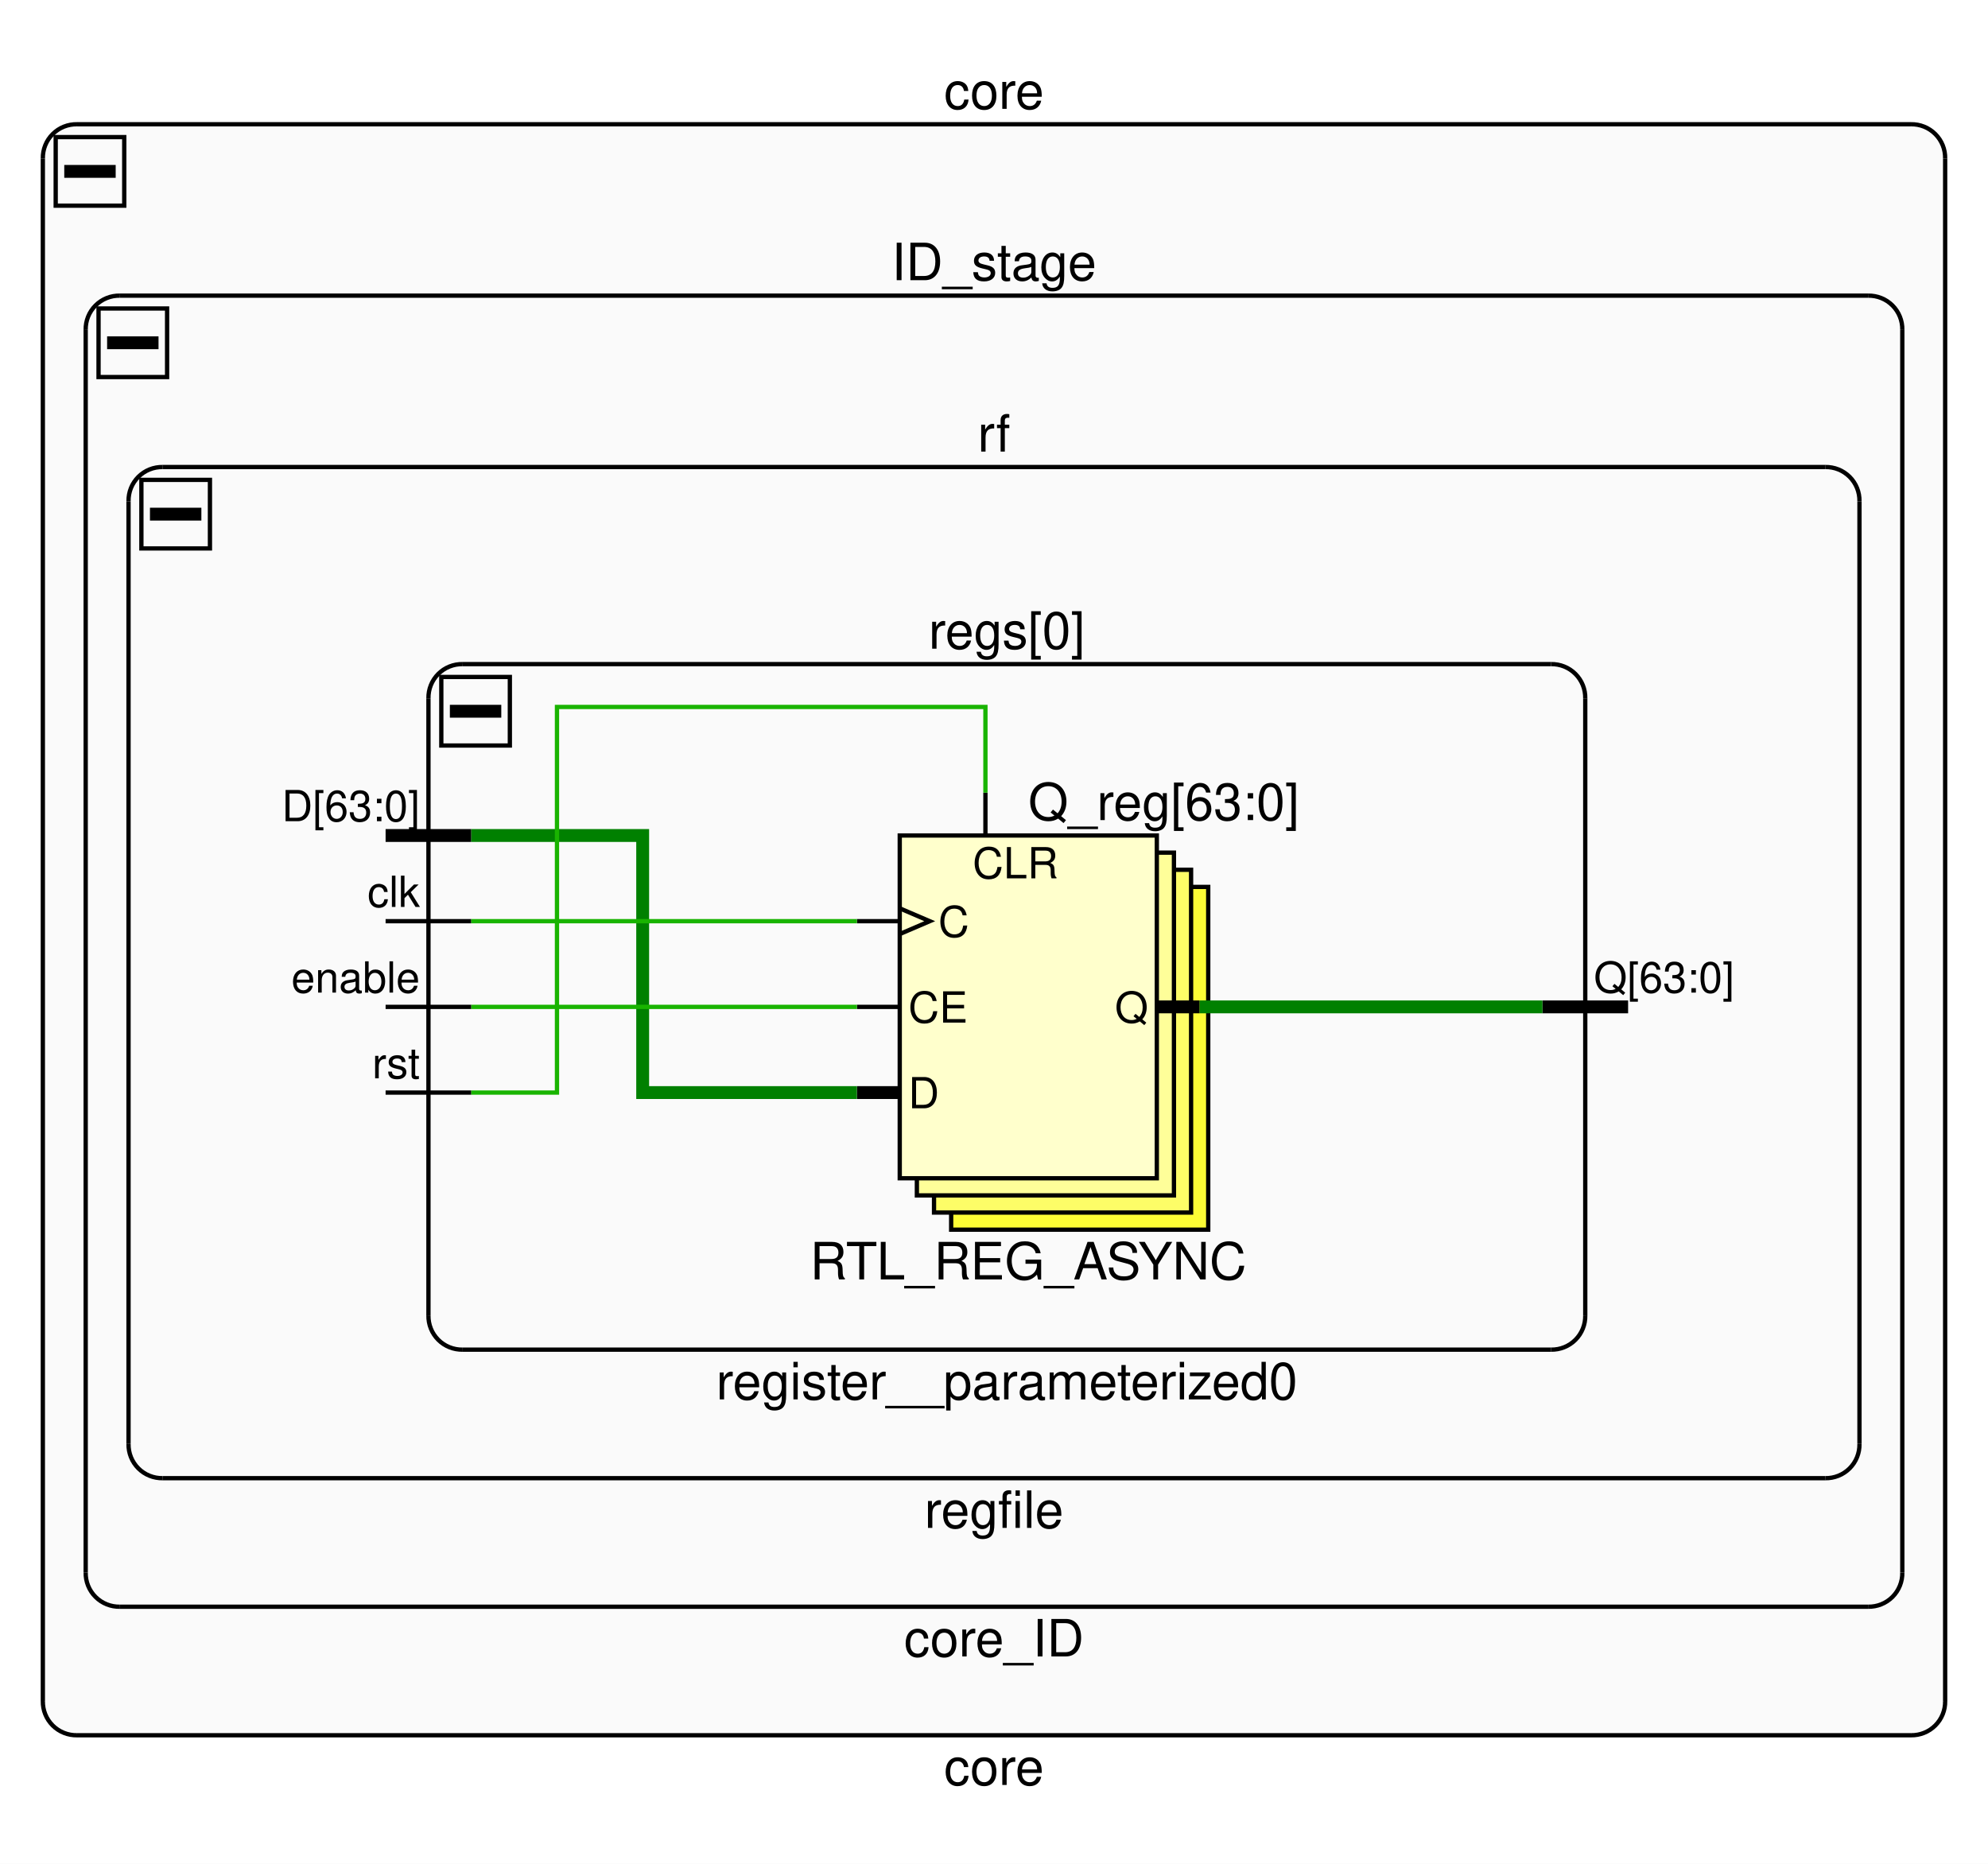
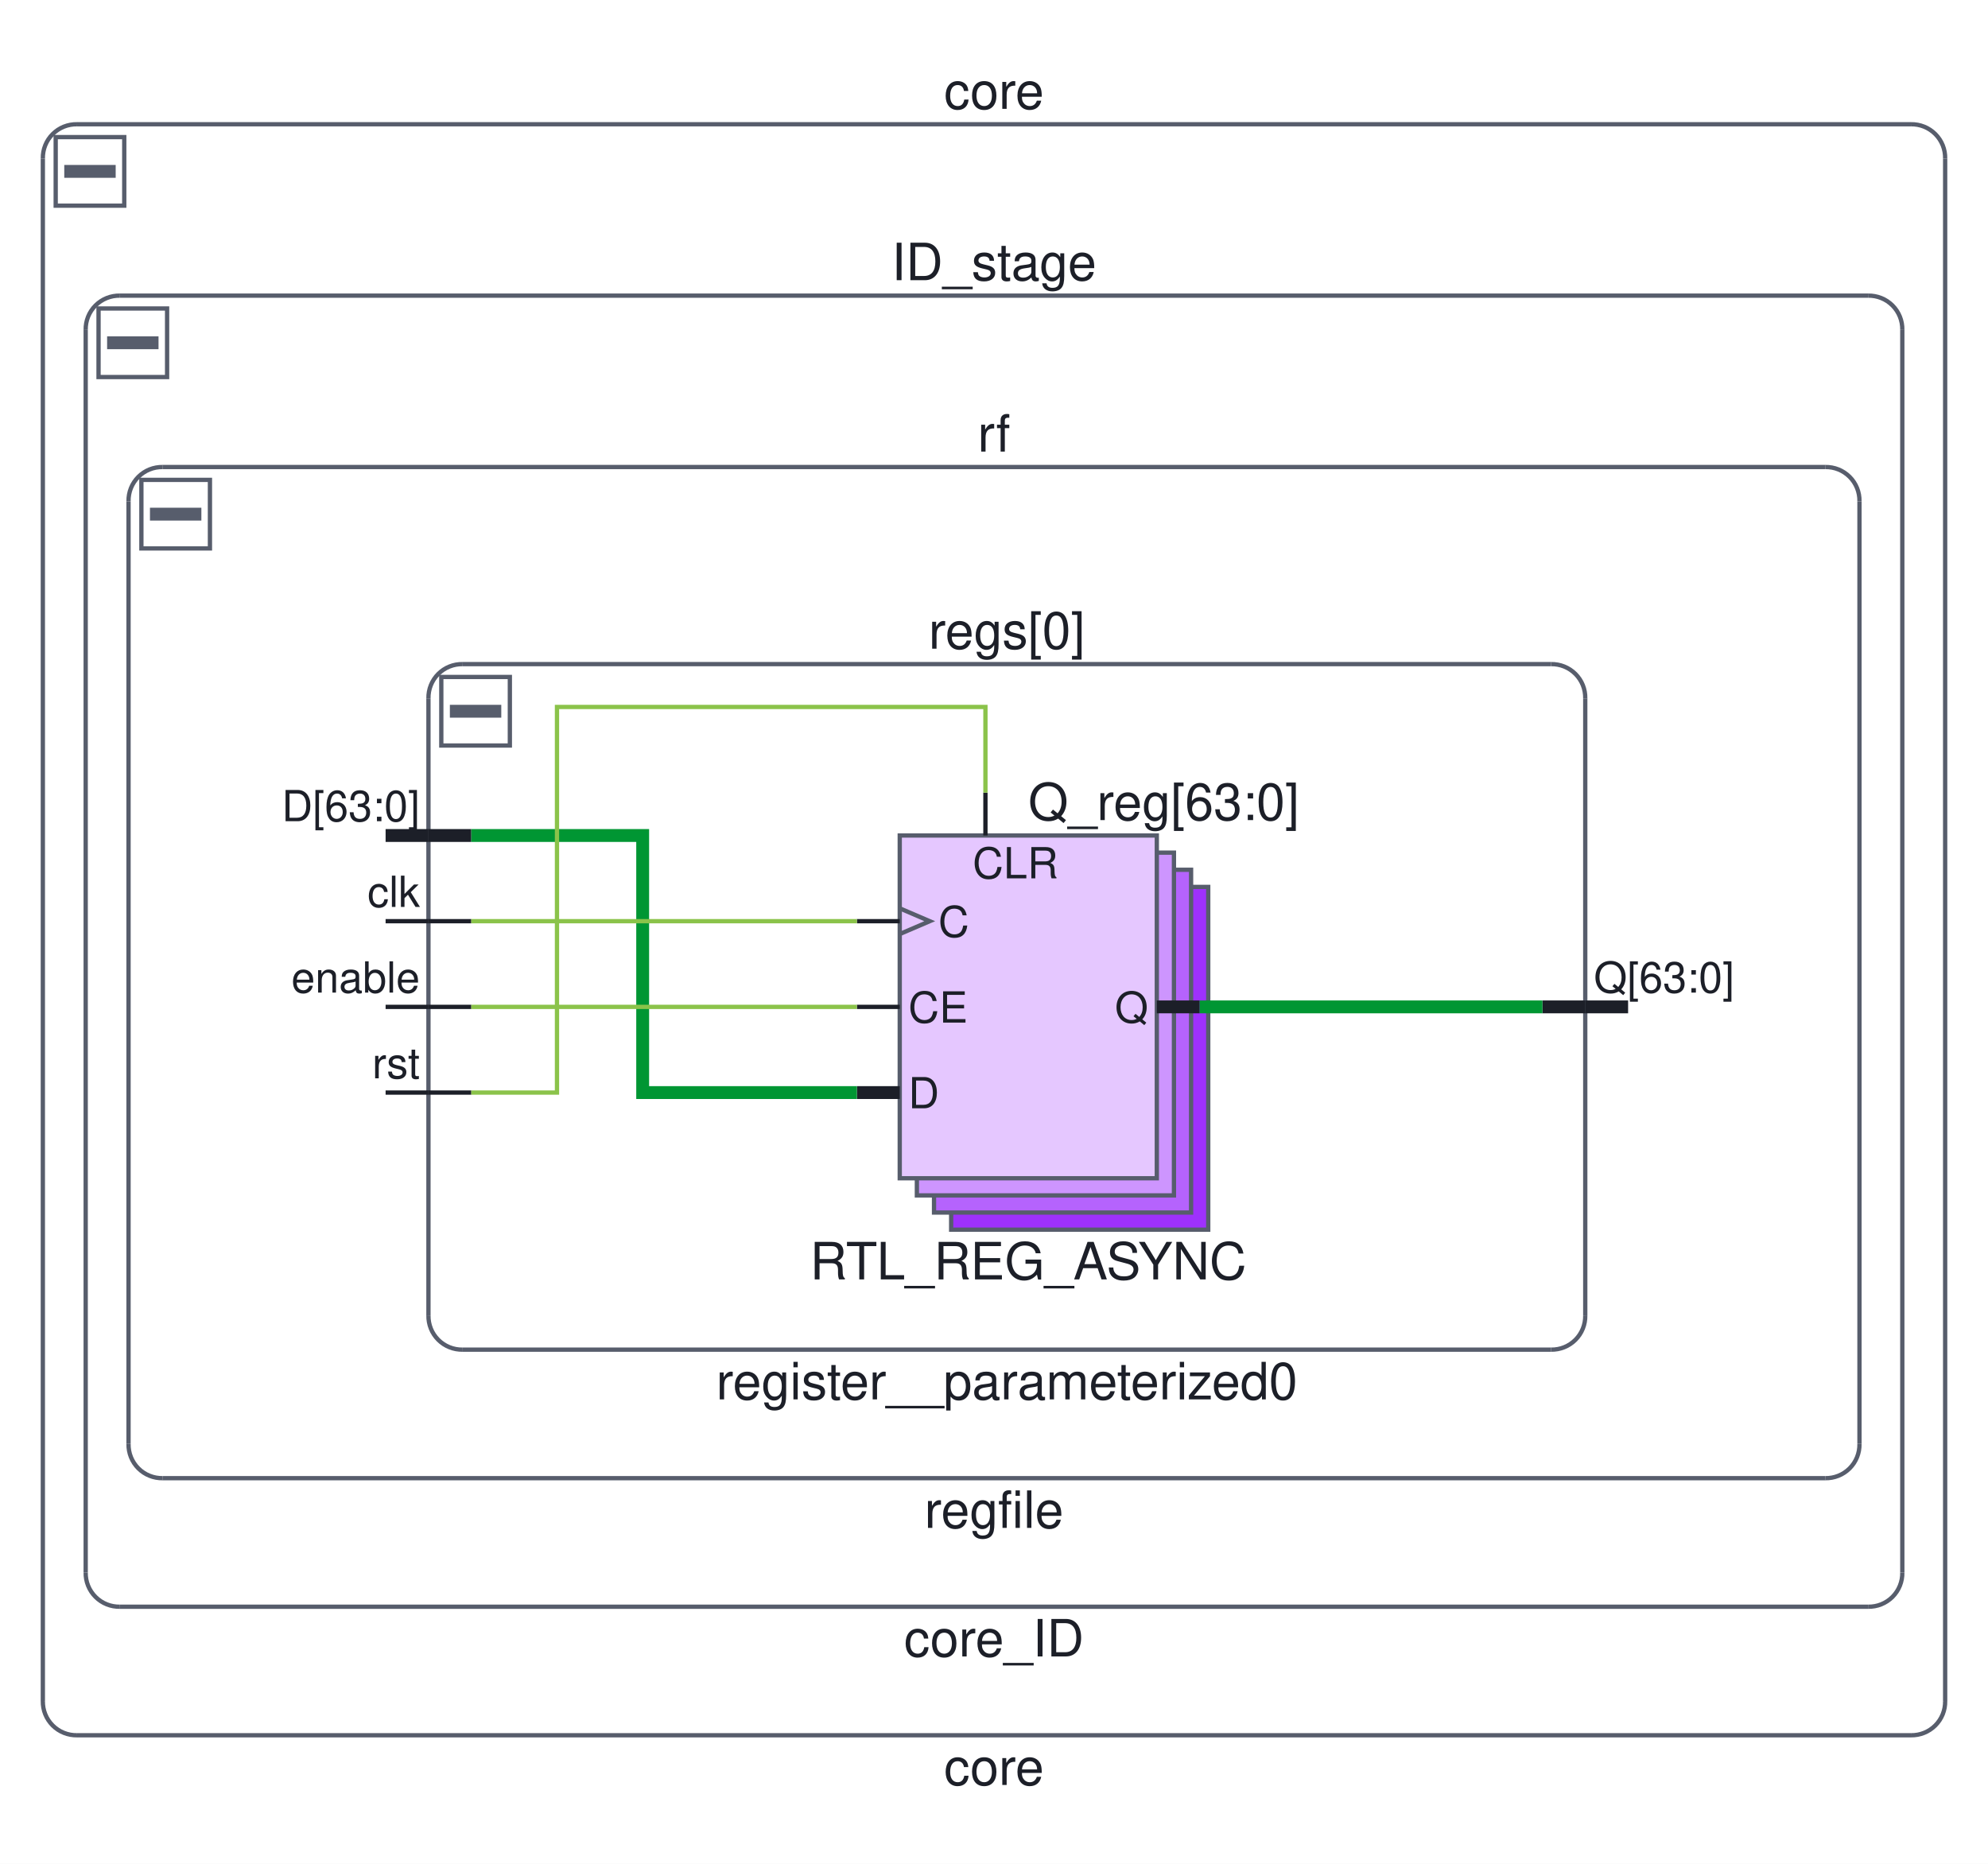
<svg xmlns="http://www.w3.org/2000/svg" viewBox="0 0 464 435" preserveAspectRatio="xMidYMid meet" version="1.1" baseProfile="full" xml:space="preserve">
  <clipPath id="clippingbbox">
    <rect x="0" y="0" width="464" height="435" />
  </clipPath>
-   <g stroke="#19b400" stroke-width="1" stroke-linecap="butt" stroke-linejoin="miter" stroke-miterlimit="4" stroke-dasharray="none" stroke-dashoffset="0" fill="none" font-family="Helvetica" font-style="normal" font-size="12" writing-mode="lr-tb" cursor="crosshair" clip-path="url(#clippingbbox)">
+   <g stroke="#8bc34a" stroke-width="1" stroke-linecap="butt" stroke-linejoin="miter" stroke-miterlimit="4" stroke-dasharray="none" stroke-dashoffset="0" fill="none" font-family="Helvetica" font-style="normal" font-size="12" writing-mode="lr-tb" cursor="crosshair" clip-path="url(#clippingbbox)">
    <path d="M0 0h464v436h-464z" stroke="none" fill="white" />
-     <path d="M18 29h428l3 1l3 1l1 3l1 3v360l-1 3l-1 3l-3 1l-3 1h-428l-3 -1l-3 -1l-1 -3l-1 -3v-360l1 -3l1 -3l3 -1z" stroke="none" fill="#fafafa" />
-     <g stroke="black">
+     <path d="M18 29h428l3 1l3 1l1 3l1 3v360l-1 3l-1 3l-3 1l-3 1h-428l-3 -1l-3 -1l-1 -3l-1 -3v-360l1 -3l1 -3l3 -1z" stroke="none" fill="white" />
+     <g stroke="#575d6c">
      <path d="M18 29h428" />
      <path d="M446,29 A7.835,7.835 1.613 0,1 454,37" />
      <path d="M454 37v360" />
      <path d="M454,397 A7.835,7.835 1.613 0,1 446,405" />
      <path d="M446 405h-428" />
      <path d="M18,405 A7.835,7.835 1.613 0,1 10,397" />
      <path d="M10 397v-360" />
      <path d="M10,37 A7.835,7.835 1.613 0,1 18,29" />
-       <text x="232" y="27" fill="black" stroke-width="0" text-anchor="middle" dy="-1.6">core</text>
+       <text x="232" y="27" fill="#1c1f28" stroke-width="0" text-anchor="middle" dy="-1.6">core</text>
    </g>
-     <g stroke="black" stroke-width="3">
+     <g stroke="#575d6c" stroke-width="3">
      <path d="M15 40h12" />
    </g>
-     <g stroke="black">
+     <g stroke="#575d6c">
      <path d="M13 32h16v16h-16z" />
-       <text x="232" y="407" fill="black" stroke-width="0" text-anchor="middle" dy="9.6">core</text>
-       <path d="M28 69h408l3 1l3 1l1 3l1 3v290l-1 3l-1 3l-3 1l-3 1h-408l-3 -1l-3 -1l-1 -3l-1 -3v-290l1 -3l1 -3l3 -1z" stroke="none" fill="#fafafa" />
+       <text x="232" y="407" fill="#1c1f28" stroke-width="0" text-anchor="middle" dy="9.6">core</text>
+       <path d="M28 69h408l3 1l3 1l1 3l1 3v290l-1 3l-1 3l-3 1l-3 1h-408l-3 -1l-3 -1l-1 -3l-1 -3v-290l1 -3l1 -3l3 -1z" stroke="none" fill="white" />
      <path d="M28 69h408" />
      <path d="M436,69 A7.835,7.835 1.613 0,1 444,77" />
      <path d="M444 77v290" />
      <path d="M444,367 A7.835,7.835 1.613 0,1 436,375" />
      <path d="M436 375h-408" />
      <path d="M28,375 A7.835,7.835 1.613 0,1 20,367" />
      <path d="M20 367v-290" />
      <path d="M20,77 A7.835,7.835 1.613 0,1 28,69" />
-       <text x="232" y="67" fill="black" stroke-width="0" text-anchor="middle" dy="-1.6">ID_stage</text>
+       <text x="232" y="67" fill="#1c1f28" stroke-width="0" text-anchor="middle" dy="-1.6">ID_stage</text>
    </g>
-     <g stroke="black" stroke-width="3">
+     <g stroke="#575d6c" stroke-width="3">
      <path d="M25 80h12" />
    </g>
-     <g stroke="black">
+     <g stroke="#575d6c">
      <path d="M23 72h16v16h-16z" />
-       <text x="232" y="377" fill="black" stroke-width="0" text-anchor="middle" dy="9.6">core_ID</text>
-       <path d="M38 109h388l3 1l3 1l1 3l1 3v220l-1 3l-1 3l-3 1l-3 1h-388l-3 -1l-3 -1l-1 -3l-1 -3v-220l1 -3l1 -3l3 -1z" stroke="none" fill="#fafafa" />
+       <text x="232" y="377" fill="#1c1f28" stroke-width="0" text-anchor="middle" dy="9.6">core_ID</text>
+       <path d="M38 109h388l3 1l3 1l1 3l1 3v220l-1 3l-1 3l-3 1l-3 1h-388l-3 -1l-3 -1l-1 -3l-1 -3v-220l1 -3l1 -3l3 -1z" stroke="none" fill="white" />
      <path d="M38 109h388" />
      <path d="M426,109 A7.835,7.835 1.613 0,1 434,117" />
      <path d="M434 117v220" />
      <path d="M434,337 A7.835,7.835 1.613 0,1 426,345" />
      <path d="M426 345h-388" />
      <path d="M38,345 A7.835,7.835 1.613 0,1 30,337" />
      <path d="M30 337v-220" />
      <path d="M30,117 A7.835,7.835 1.613 0,1 38,109" />
-       <text x="232" y="107" fill="black" stroke-width="0" text-anchor="middle" dy="-1.6">rf</text>
+       <text x="232" y="107" fill="#1c1f28" stroke-width="0" text-anchor="middle" dy="-1.6">rf</text>
    </g>
-     <g stroke="black" stroke-width="3">
+     <g stroke="#575d6c" stroke-width="3">
      <path d="M35 120h12" />
    </g>
-     <g stroke="black">
+     <g stroke="#575d6c">
      <path d="M33 112h16v16h-16z" />
-       <text x="232" y="347" fill="black" stroke-width="0" text-anchor="middle" dy="9.6">regfile</text>
-       <path d="M108 155h254l3 1l3 1l1 3l1 3v144l-1 3l-1 3l-3 1l-3 1h-254l-3 -1l-3 -1l-1 -3l-1 -3v-144l1 -3l1 -3l3 -1z" stroke="none" fill="#fafafa" />
+       <text x="232" y="347" fill="#1c1f28" stroke-width="0" text-anchor="middle" dy="9.6">regfile</text>
+       <path d="M108 155h254l3 1l3 1l1 3l1 3v144l-1 3l-1 3l-3 1l-3 1h-254l-3 -1l-3 -1l-1 -3l-1 -3v-144l1 -3l1 -3l3 -1z" stroke="none" fill="white" />
      <path d="M108 155h254" />
      <path d="M362,155 A7.835,7.835 1.613 0,1 370,163" />
      <path d="M370 163v144" />
      <path d="M370,307 A7.835,7.835 1.613 0,1 362,315" />
      <path d="M362 315h-254" />
      <path d="M108,315 A7.835,7.835 1.613 0,1 100,307" />
      <path d="M100 307v-144" />
      <path d="M100,163 A7.835,7.835 1.613 0,1 108,155" />
    </g>
-     <g stroke="black" stroke-width="3">
+     <g stroke="#575d6c" stroke-width="3">
      <path d="M105 166h12" />
    </g>
-     <g stroke="black">
+     <g stroke="#575d6c">
      <path d="M103 158h16v16h-16z" />
-       <text x="235" y="153" fill="black" stroke-width="0" text-anchor="middle" dy="-1.6">regs[0]</text>
-       <text x="235" y="317" fill="black" stroke-width="0" text-anchor="middle" dy="9.6">register__parameterized0</text>
+       <text x="235" y="153" fill="#1c1f28" stroke-width="0" text-anchor="middle" dy="-1.6">regs[0]</text>
+       <text x="235" y="317" fill="#1c1f28" stroke-width="0" text-anchor="middle" dy="9.6">register__parameterized0</text>
+     </g>
+     <g stroke="#1c1f28">
      <path d="M90 215h10" />
-       <text x="98" y="213" fill="black" stroke-width="0" font-size="10" text-anchor="end" dy="-1.333">clk</text>
+       <text x="98" y="213" fill="#1c1f28" stroke-width="0" font-size="10" text-anchor="end" dy="-1.333">clk</text>
      <path d="M90 235h10" />
-       <text x="98" y="233" fill="black" stroke-width="0" font-size="10" text-anchor="end" dy="-1.333">enable</text>
+       <text x="98" y="233" fill="#1c1f28" stroke-width="0" font-size="10" text-anchor="end" dy="-1.333">enable</text>
      <path d="M90 255h10" />
-       <text x="98" y="253" fill="black" stroke-width="0" font-size="10" text-anchor="end" dy="-1.333">rst</text>
+       <text x="98" y="253" fill="#1c1f28" stroke-width="0" font-size="10" text-anchor="end" dy="-1.333">rst</text>
    </g>
-     <g stroke="black" stroke-width="3">
+     <g stroke="#1c1f28" stroke-width="3">
      <path d="M90 195h10" />
-       <text x="98" y="193" fill="black" stroke-width="0" font-size="10" text-anchor="end" dy="-1.333">D[63:0]</text>
+       <text x="98" y="193" fill="#1c1f28" stroke-width="0" font-size="10" text-anchor="end" dy="-1.333">D[63:0]</text>
      <path d="M380 235h-10" />
-       <text x="372" y="233" fill="black" stroke-width="0" font-size="10" dy="-1.333">Q[63:0]</text>
+       <text x="372" y="233" fill="#1c1f28" stroke-width="0" font-size="10" dy="-1.333">Q[63:0]</text>
    </g>
-     <g stroke="black">
+     <g stroke="#1c1f28">
      <path d="M110 215h-10" />
      <path d="M110 235h-10" />
      <path d="M110 255h-10" />
    </g>
-     <g stroke="black" stroke-width="3">
+     <g stroke="#1c1f28" stroke-width="3">
      <path d="M110 195h-10" />
      <path d="M360 235h10" />
-       <path d="M222 207h60v80h-60z" stroke="none" fill="#fcfc35" />
+       <path d="M222 207h60v80h-60z" stroke="none" fill="#9e31fc" />
    </g>
-     <g stroke="black">
+     <g stroke="#575d6c">
      <path d="M222 207h60v80h-60z" />
-       <path d="M218 203h60v80h-60z" stroke="none" fill="#fdfd67" />
+       <path d="M218 203h60v80h-60z" stroke="none" fill="#b563fd" />
      <path d="M218 203h60v80h-60z" />
-       <path d="M214 199h60v80h-60z" stroke="none" fill="#fefe99" />
+       <path d="M214 199h60v80h-60z" stroke="none" fill="#cd95fe" />
      <path d="M214 199h60v80h-60z" />
-       <path d="M210 195h60v80h-60z" stroke="none" fill="#ffffcc" />
+       <path d="M210 195h60v80h-60z" stroke="none" fill="#e5c7ff" />
      <path d="M210 195h60v80h-60z" />
      <path d="M210 218l7 -3l-7 -3" />
-       <text x="240" y="193" fill="black" stroke-width="0" dy="-1.6">Q_reg[63:0]</text>
-       <text x="240" y="289" fill="black" stroke-width="0" text-anchor="middle" dy="9.6">RTL_REG_ASYNC</text>
+       <text x="240" y="193" fill="#1c1f28" stroke-width="0" dy="-1.6">Q_reg[63:0]</text>
+       <text x="240" y="289" fill="#1c1f28" stroke-width="0" text-anchor="middle" dy="9.6">RTL_REG_ASYNC</text>
+     </g>
+     <g stroke="#1c1f28">
      <path d="M200 215h10" />
-       <text x="219" y="215" fill="black" stroke-width="0" font-size="10" dy="3.667">C</text>
+       <text x="219" y="215" fill="#1c1f28" stroke-width="0" font-size="10" dy="3.667">C</text>
      <path d="M200 235h10" />
-       <text x="212" y="235" fill="black" stroke-width="0" font-size="10" dy="3.667">CE</text>
+       <text x="212" y="235" fill="#1c1f28" stroke-width="0" font-size="10" dy="3.667">CE</text>
      <path d="M230 185v10" />
-       <text x="227" y="197" fill="black" stroke-width="0" font-size="10" dy="8">CLR</text>
+       <text x="227" y="197" fill="#1c1f28" stroke-width="0" font-size="10" dy="8">CLR</text>
    </g>
-     <g stroke="black" stroke-width="3">
+     <g stroke="#1c1f28" stroke-width="3">
      <path d="M200 255h10" />
-       <text x="212" y="255" fill="black" stroke-width="0" font-size="10" dy="3.667">D</text>
+       <text x="212" y="255" fill="#1c1f28" stroke-width="0" font-size="10" dy="3.667">D</text>
      <path d="M280 235h-10" />
-       <text x="268" y="235" fill="black" stroke-width="0" font-size="10" text-anchor="end" dy="3.667">Q</text>
+       <text x="268" y="235" fill="#1c1f28" stroke-width="0" font-size="10" text-anchor="end" dy="3.667">Q</text>
    </g>
-     <g stroke="green" stroke-width="3">
+     <g stroke="#009633" stroke-width="3">
      <path d="M110 195h40v60h50" />
      <path d="M280 235h80" />
    </g>
    <g>
      <path d="M110 215h90" />
      <path d="M110 235h90" />
      <path d="M110 255h20v-90h100v20" />
    </g>
  </g>
</svg>
